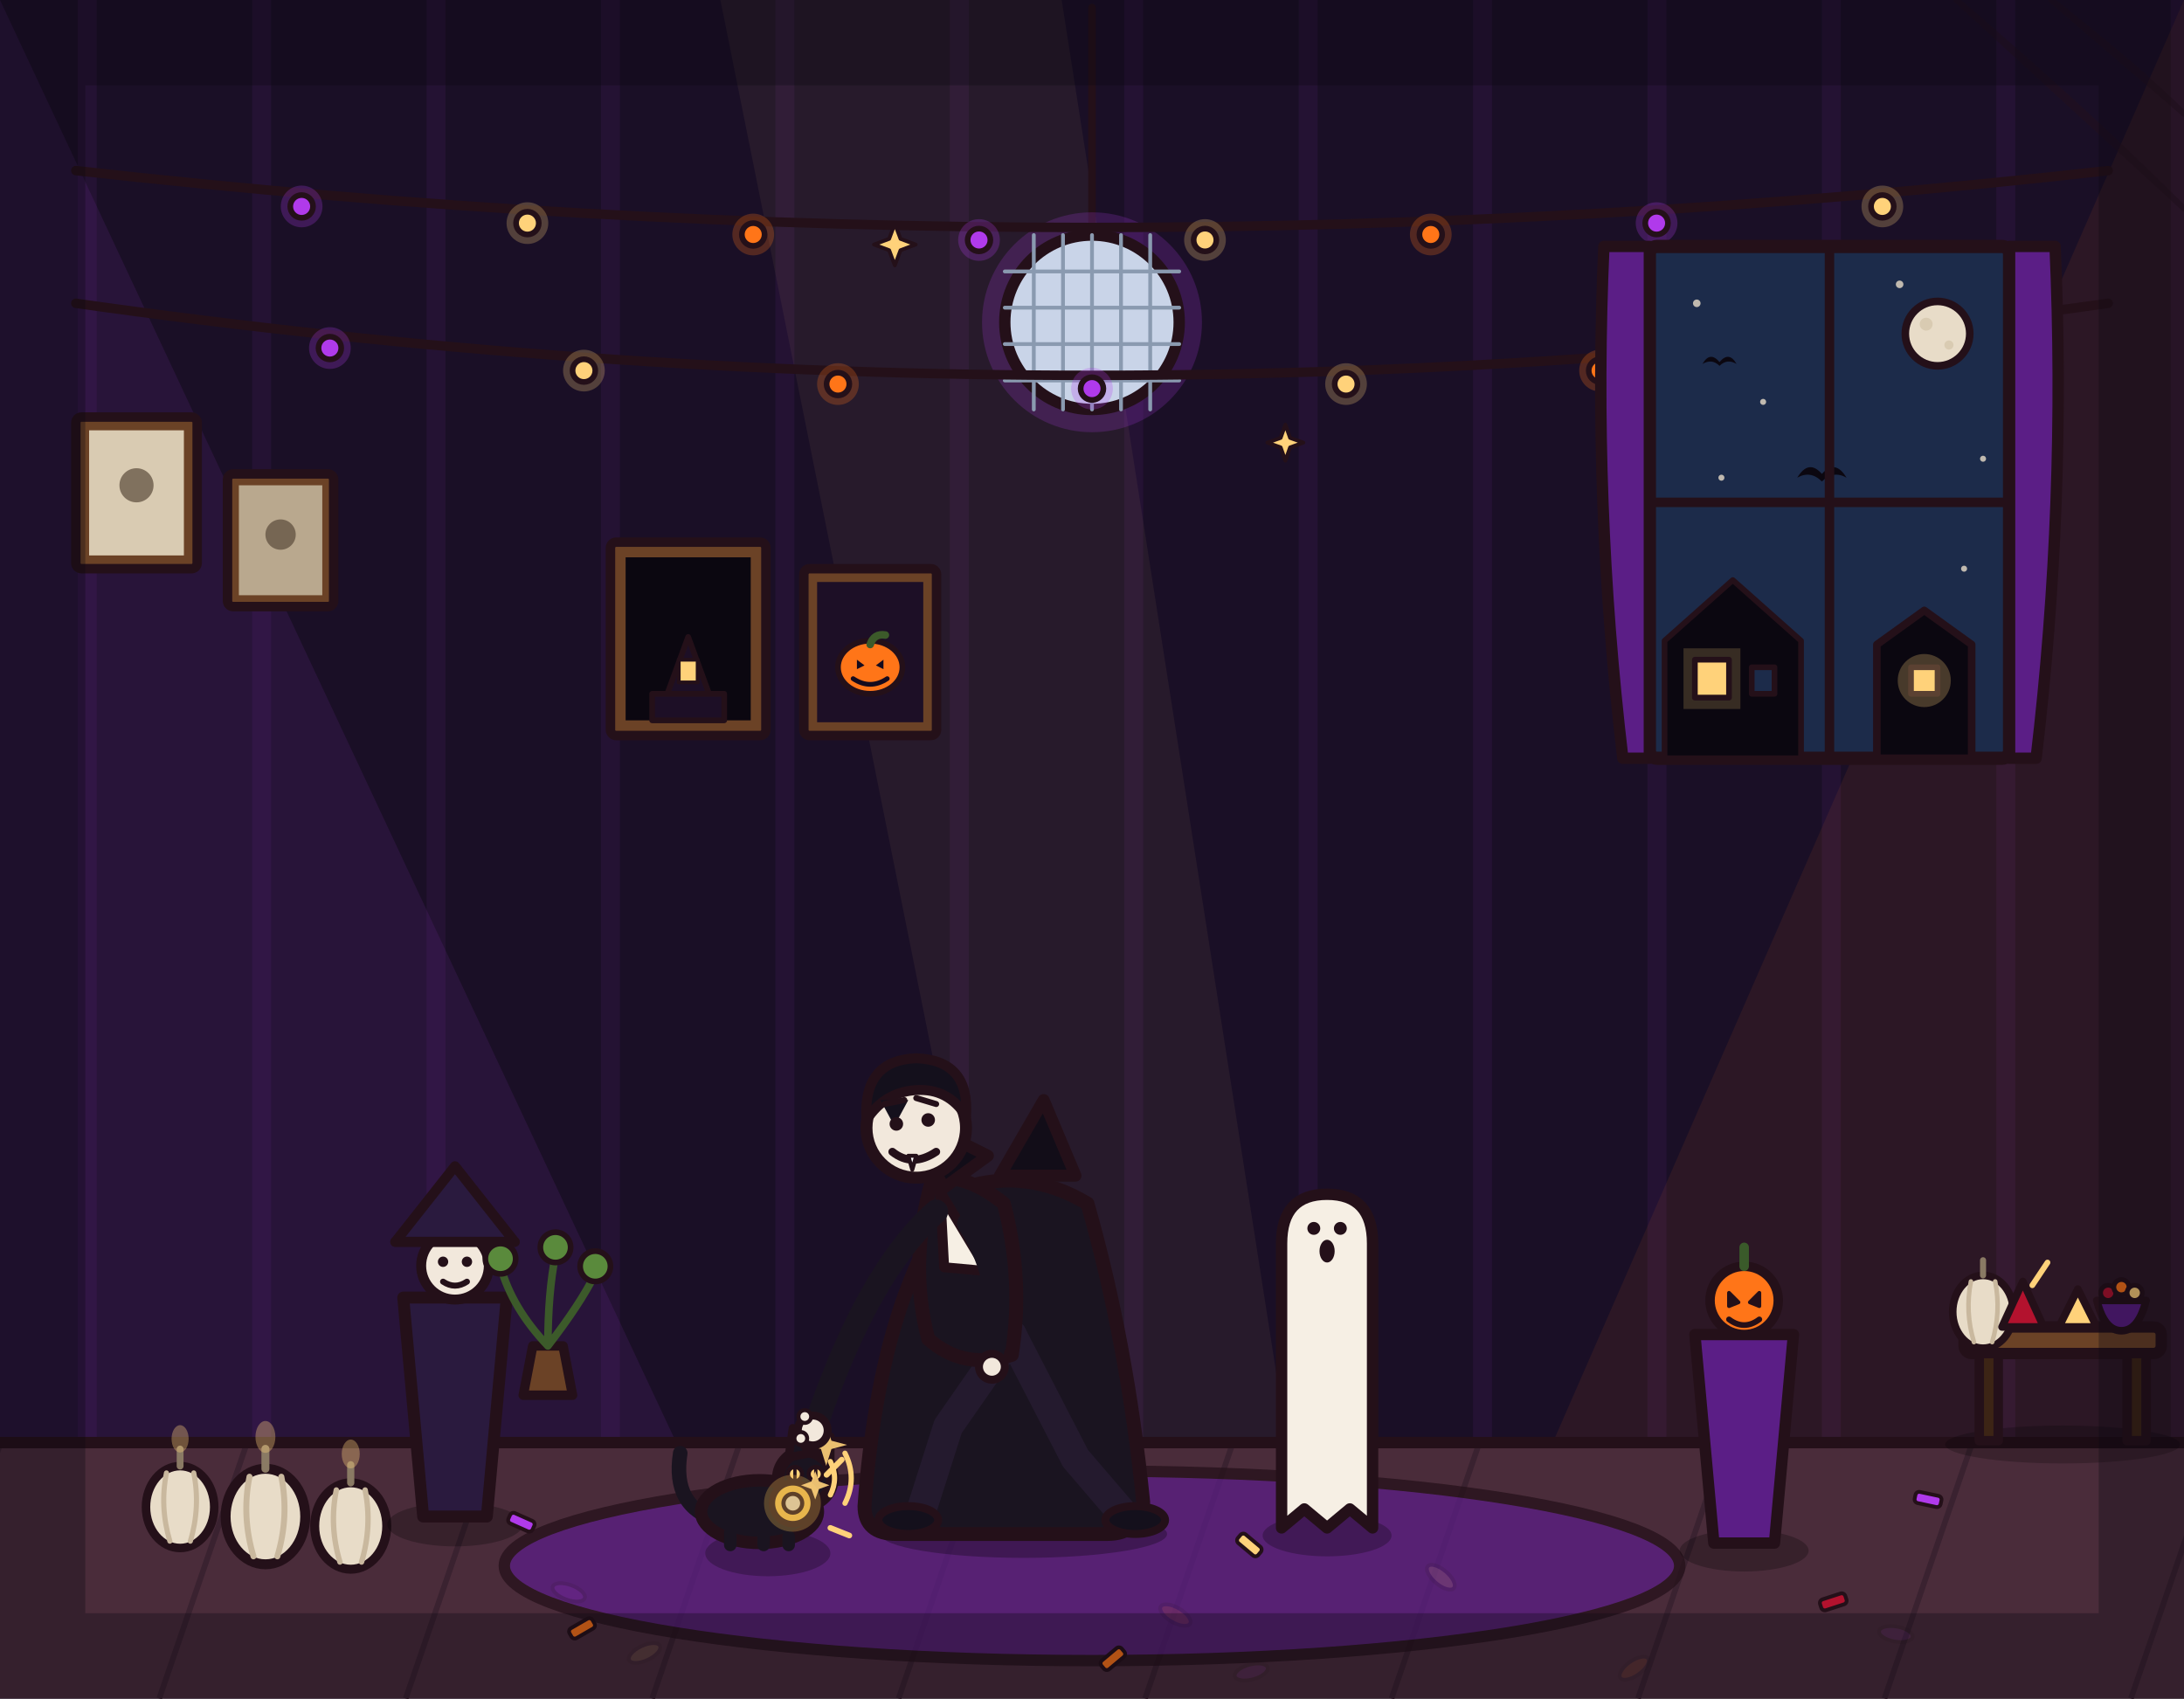
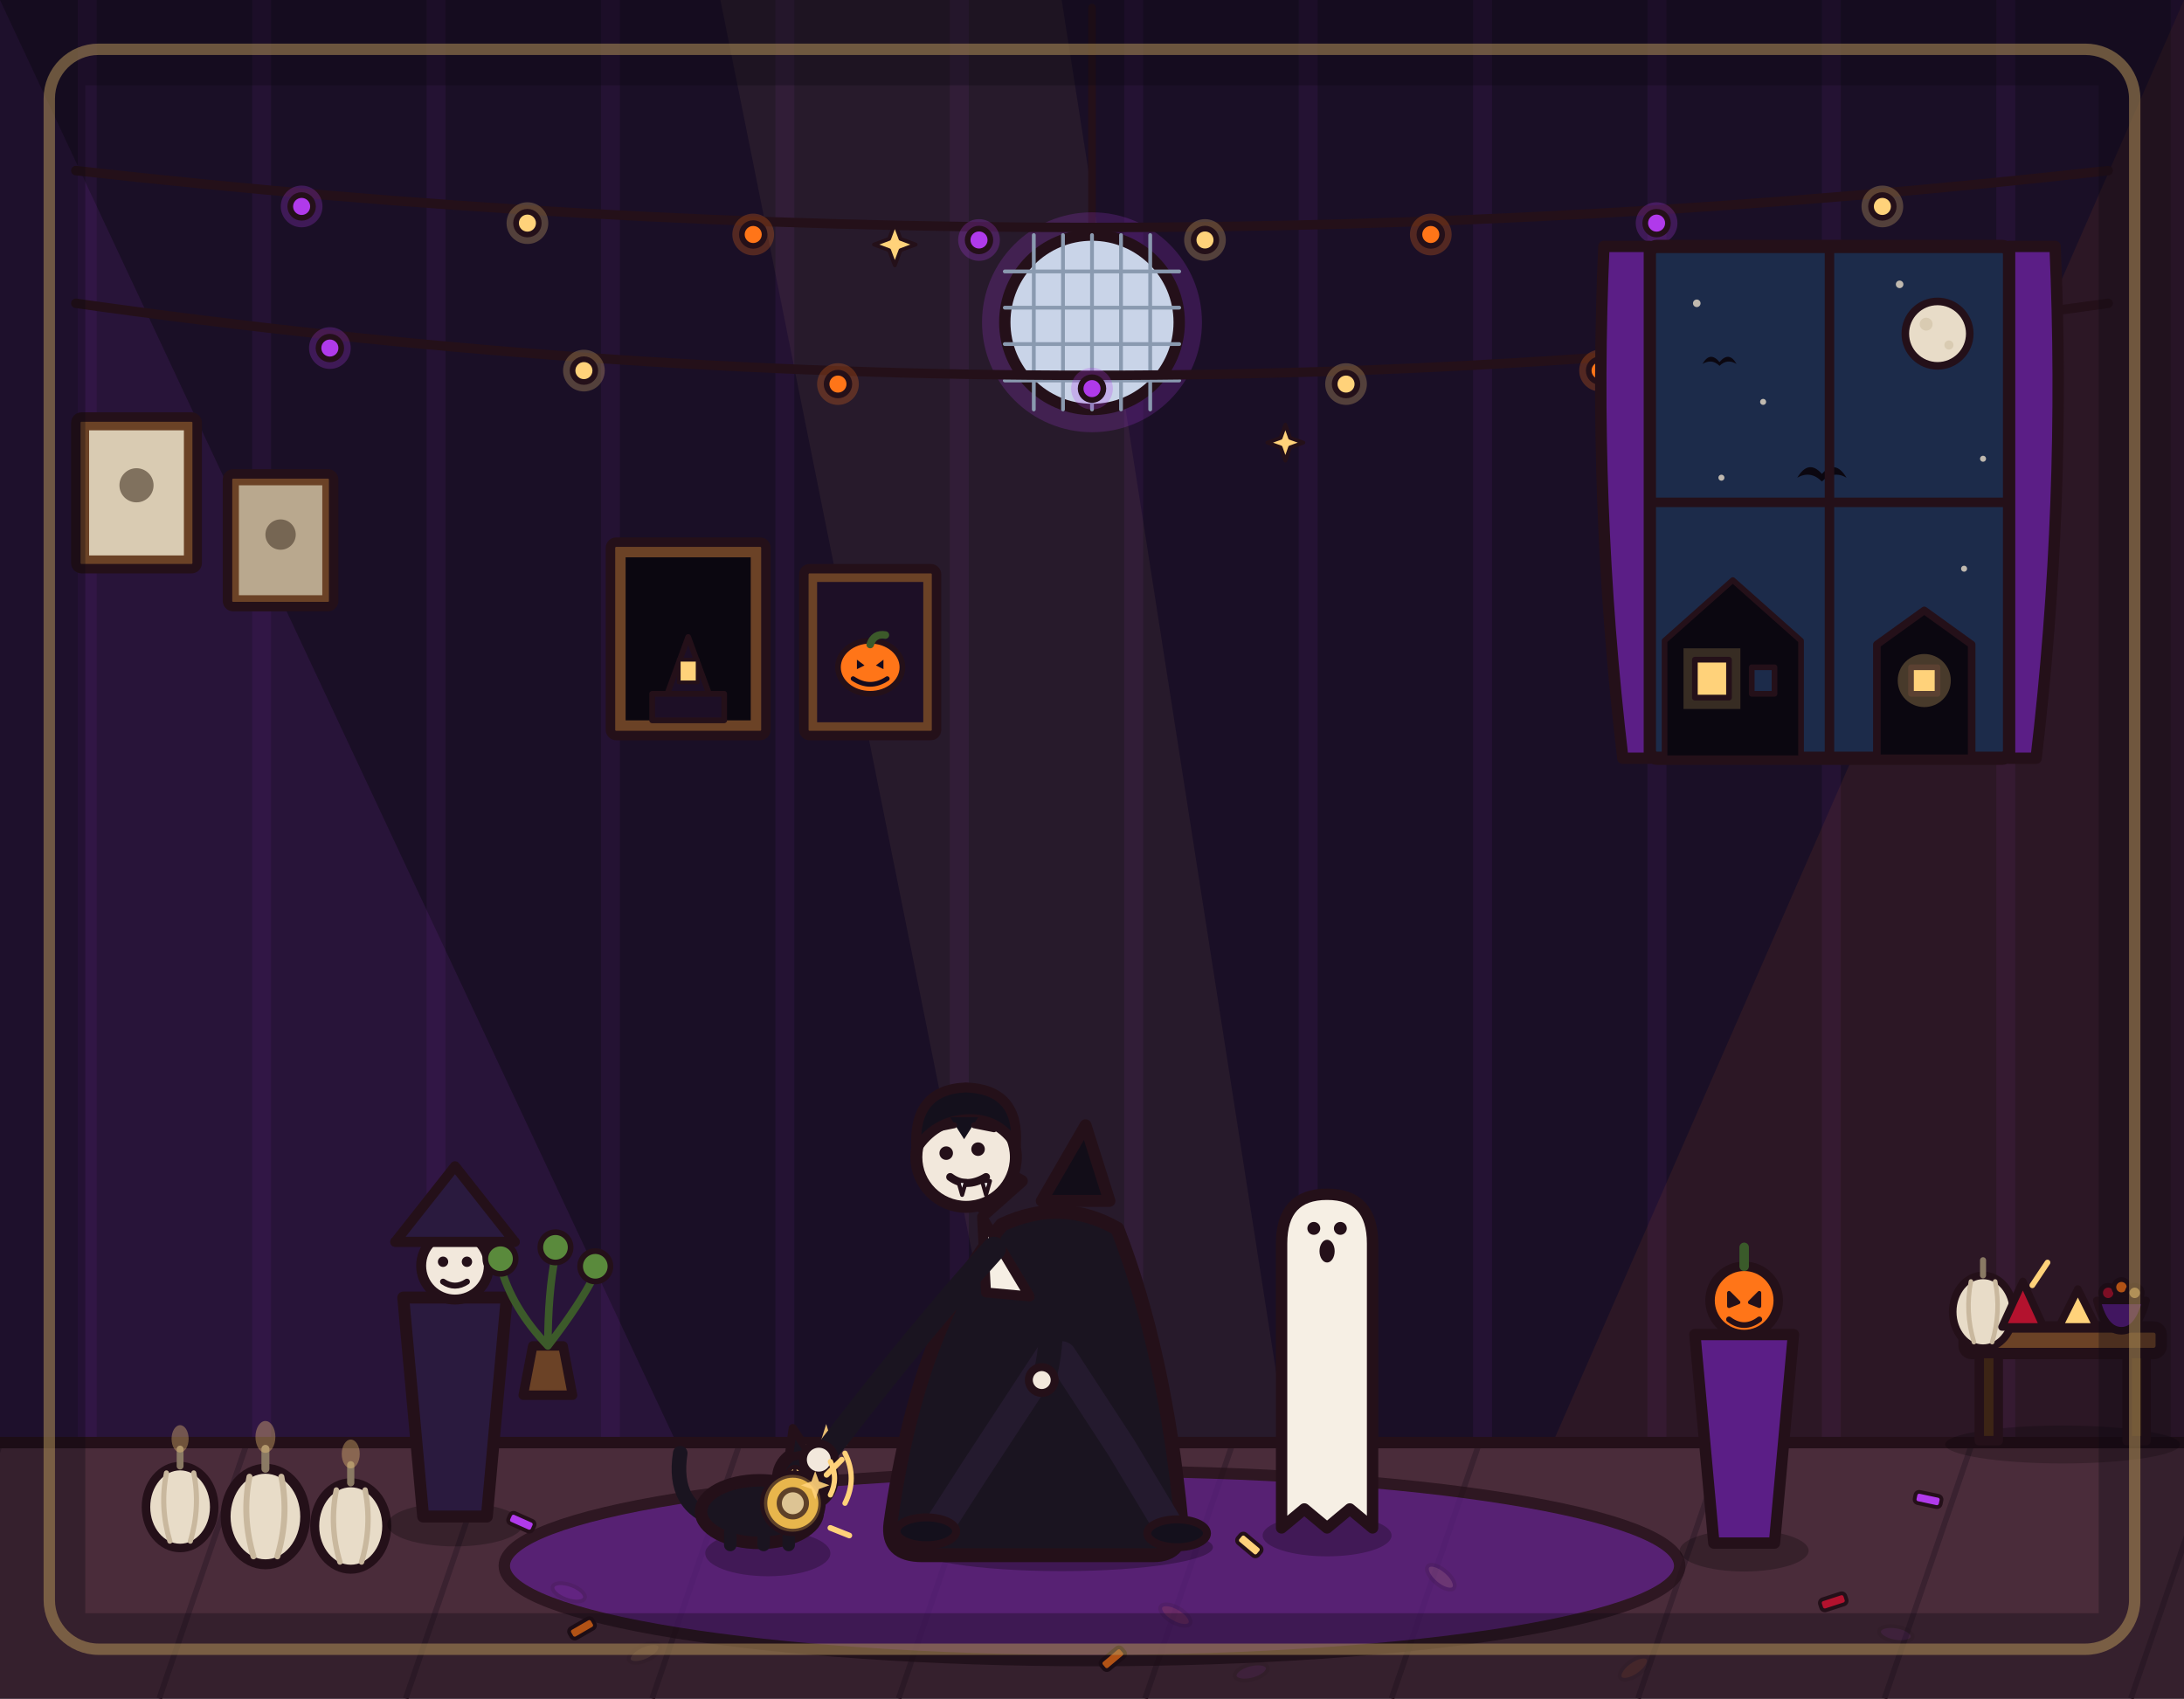
<svg xmlns="http://www.w3.org/2000/svg" viewBox="0 0 1152 896" width="1152" height="896">
  <rect x="0" y="0" width="1152" height="896" fill="#1a0f26" />
  <path d="M46 0V762M138 0V762M230 0V762M322 0V762M414 0V762M506 0V762M598 0V762M690 0V762M782 0V762M874 0V762M966 0V762M1058 0V762M1150 0V762" stroke="#b03aeb" stroke-width="10" opacity=".07" fill="none" />
  <path d="M0 0 L420 896 L0 896 Z" fill="#b03aeb" stroke="none" opacity="0.10" />
  <path d="M1152 0 L760 896 L1152 896 Z" fill="#ff7518" stroke="none" opacity="0.08" />
  <path d="M380 0 L560 896 L700 896 L560 0 Z" fill="#ffd27a" stroke="none" opacity="0.06" />
  <rect x="0" y="760" width="1152" height="136" fill="#4a2c3a" />
  <path d="M0 762 L-46 896M130 762 L84 896M260 762 L214 896M390 762 L344 896M520 762 L474 896M650 762 L604 896M780 762 L734 896M910 762 L864 896M1040 762 L994 896M1170 762 L1124 896" stroke="#3a2230" stroke-width="3" fill="none" />
  <line x1="0" y1="761" x2="1152" y2="761" stroke="#241019" stroke-width="6" stroke-linecap="round" />
  <ellipse cx="576" cy="826" rx="310" ry="50" fill="#5b1e86" stroke="#241019" stroke-width="6" stroke-linejoin="round" opacity="0.75" />
  <line x1="576" y1="4" x2="576" y2="124" stroke="#241019" stroke-width="4" stroke-linecap="round" />
  <circle cx="576" cy="170" r="58" fill="#b03aeb" opacity="0.2" stroke="none" />
  <circle cx="576" cy="170" r="46" fill="#c9d4e8" stroke="#241019" stroke-width="6" stroke-linejoin="round" />
  <line x1="530" y1="143.2" x2="622" y2="143.2" stroke="#8a9ab0" stroke-width="2" stroke-linecap="round" />
  <line x1="530" y1="162.3" x2="622" y2="162.3" stroke="#8a9ab0" stroke-width="2" stroke-linecap="round" />
  <line x1="530" y1="181.5" x2="622" y2="181.5" stroke="#8a9ab0" stroke-width="2" stroke-linecap="round" />
  <line x1="530" y1="200.7" x2="622" y2="200.7" stroke="#8a9ab0" stroke-width="2" stroke-linecap="round" />
  <line x1="545.3" y1="124" x2="545.3" y2="216" stroke="#8a9ab0" stroke-width="2" stroke-linecap="round" />
  <line x1="560.7" y1="124" x2="560.7" y2="216" stroke="#8a9ab0" stroke-width="2" stroke-linecap="round" />
  <line x1="576" y1="124" x2="576" y2="216" stroke="#8a9ab0" stroke-width="2" stroke-linecap="round" />
  <line x1="591.3" y1="124" x2="591.3" y2="216" stroke="#8a9ab0" stroke-width="2" stroke-linecap="round" />
  <line x1="606.7" y1="124" x2="606.7" y2="216" stroke="#8a9ab0" stroke-width="2" stroke-linecap="round" />
  <path d="M40 90 Q576 150 1112 90" fill="none" stroke="#241019" stroke-width="5" stroke-linecap="round" stroke-linejoin="round" />
  <circle cx="159.1" cy="108.9" r="11" fill="#b03aeb" opacity="0.25" stroke="none" />
  <circle cx="159.1" cy="108.9" r="6" fill="#b03aeb" stroke="#241019" stroke-width="3" stroke-linejoin="round" />
  <circle cx="278.2" cy="117.7" r="11" fill="#ffd27a" opacity="0.25" stroke="none" />
  <circle cx="278.2" cy="117.7" r="6" fill="#ffd27a" stroke="#241019" stroke-width="3" stroke-linejoin="round" />
  <circle cx="397.3" cy="123.7" r="11" fill="#ff7518" opacity="0.25" stroke="none" />
  <circle cx="397.3" cy="123.7" r="6" fill="#ff7518" stroke="#241019" stroke-width="3" stroke-linejoin="round" />
  <circle cx="516.4" cy="126.6" r="11" fill="#b03aeb" opacity="0.25" stroke="none" />
  <circle cx="516.4" cy="126.6" r="6" fill="#b03aeb" stroke="#241019" stroke-width="3" stroke-linejoin="round" />
  <circle cx="635.6" cy="126.6" r="11" fill="#ffd27a" opacity="0.25" stroke="none" />
  <circle cx="635.6" cy="126.6" r="6" fill="#ffd27a" stroke="#241019" stroke-width="3" stroke-linejoin="round" />
  <circle cx="754.7" cy="123.7" r="11" fill="#ff7518" opacity="0.25" stroke="none" />
  <circle cx="754.7" cy="123.7" r="6" fill="#ff7518" stroke="#241019" stroke-width="3" stroke-linejoin="round" />
  <circle cx="873.8" cy="117.7" r="11" fill="#b03aeb" opacity="0.25" stroke="none" />
  <circle cx="873.8" cy="117.7" r="6" fill="#b03aeb" stroke="#241019" stroke-width="3" stroke-linejoin="round" />
  <circle cx="992.9" cy="108.9" r="11" fill="#ffd27a" opacity="0.25" stroke="none" />
  <circle cx="992.9" cy="108.9" r="6" fill="#ffd27a" stroke="#241019" stroke-width="3" stroke-linejoin="round" />
  <path d="M40 160 Q576 236 1112 160" fill="none" stroke="#241019" stroke-width="5" stroke-linecap="round" stroke-linejoin="round" />
  <circle cx="174" cy="183.6" r="11" fill="#b03aeb" opacity="0.25" stroke="none" />
  <circle cx="174" cy="183.6" r="6" fill="#b03aeb" stroke="#241019" stroke-width="3" stroke-linejoin="round" />
  <circle cx="308" cy="195.5" r="11" fill="#ffd27a" opacity="0.25" stroke="none" />
  <circle cx="308" cy="195.5" r="6" fill="#ffd27a" stroke="#241019" stroke-width="3" stroke-linejoin="round" />
  <circle cx="442" cy="202.6" r="11" fill="#ff7518" opacity="0.25" stroke="none" />
  <circle cx="442" cy="202.6" r="6" fill="#ff7518" stroke="#241019" stroke-width="3" stroke-linejoin="round" />
  <circle cx="576" cy="205" r="11" fill="#b03aeb" opacity="0.25" stroke="none" />
  <circle cx="576" cy="205" r="6" fill="#b03aeb" stroke="#241019" stroke-width="3" stroke-linejoin="round" />
  <circle cx="710" cy="202.6" r="11" fill="#ffd27a" opacity="0.25" stroke="none" />
  <circle cx="710" cy="202.6" r="6" fill="#ffd27a" stroke="#241019" stroke-width="3" stroke-linejoin="round" />
  <circle cx="844" cy="195.5" r="11" fill="#ff7518" opacity="0.25" stroke="none" />
  <circle cx="844" cy="195.5" r="6" fill="#ff7518" stroke="#241019" stroke-width="3" stroke-linejoin="round" />
  <circle cx="978" cy="183.6" r="11" fill="#b03aeb" opacity="0.25" stroke="none" />
  <circle cx="978" cy="183.6" r="6" fill="#b03aeb" stroke="#241019" stroke-width="3" stroke-linejoin="round" />
  <rect x="870" y="130" width="190" height="270" rx="4" fill="#1c2b4a" stroke="#241019" stroke-width="7" stroke-linejoin="round" />
  <g fill="#e8dcc8" opacity=".8">
    <circle cx="895" cy="160" r="2" />
    <circle cx="930" cy="212" r="1.6" />
    <circle cx="1002" cy="150" r="2" />
    <circle cx="1046" cy="242" r="1.6" />
    <circle cx="908" cy="252" r="1.6" />
    <circle cx="1036" cy="300" r="1.6" />
  </g>
  <circle cx="1022" cy="176" r="17" fill="#e8dcc8" stroke="#241019" stroke-width="4" stroke-linejoin="round" />
  <circle cx="1016" cy="171" r="3.4" fill="#d9cbb2" stroke="none" />
  <circle cx="1028" cy="182" r="2.4" fill="#d9cbb2" stroke="none" />
  <path d="M948 252 Q954 242 961 250 Q968 242 974 252 Q967 248 961 254 Q955 248 948 252 Z" fill="#0b0710" stroke="none" />
  <path d="M898 192 Q902 185 907 191 Q912 185 916 192 Q911 189 907 193 Q903 189 898 192 Z" fill="#0b0710" stroke="none" />
  <path d="M878 400 L878 338 L914 306 L950 338 L950 400 Z" fill="#0b0710" stroke="#241019" stroke-width="3" stroke-linejoin="round" />
  <rect x="888" y="342" width="30" height="32" fill="#ffd27a" opacity="0.18" stroke="none" />
  <rect x="894" y="348" width="18" height="20" fill="#ffd27a" stroke="#241019" stroke-width="3" stroke-linejoin="round" />
  <rect x="924" y="352" width="12" height="14" fill="#1c2b4a" stroke="#241019" stroke-width="3" stroke-linejoin="round" />
  <line x1="965" y1="130" x2="965" y2="400" stroke="#241019" stroke-width="5" stroke-linecap="round" />
  <line x1="870" y1="265" x2="1060" y2="265" stroke="#241019" stroke-width="5" stroke-linecap="round" />
  <g transform="translate(95 795) scale(0.9)">
    <ellipse cx="0" cy="0" rx="20" ry="24" fill="#e8dcc8" stroke="#241019" stroke-width="5" stroke-linejoin="round" />
    <path d="M0 -24 L0 -34" fill="none" stroke="#8a7a64" stroke-width="4" stroke-linecap="round" />
    <path d="M-8 -20 Q-12 0 -6 20" fill="none" stroke="#c9b89e" stroke-width="3" stroke-linecap="round" />
    <path d="M8 -20 Q12 0 6 20" fill="none" stroke="#c9b89e" stroke-width="3" stroke-linecap="round" />
    <ellipse cx="0" cy="-40" rx="5" ry="8" fill="#ffd27a" opacity="0.35" stroke="none" />
  </g>
  <g transform="translate(140 800) scale(1.05)">
    <ellipse cx="0" cy="0" rx="20" ry="24" fill="#e8dcc8" stroke="#241019" stroke-width="5" stroke-linejoin="round" />
    <path d="M0 -24 L0 -34" fill="none" stroke="#8a7a64" stroke-width="4" stroke-linecap="round" />
    <path d="M-8 -20 Q-12 0 -6 20" fill="none" stroke="#c9b89e" stroke-width="3" stroke-linecap="round" />
    <path d="M8 -20 Q12 0 6 20" fill="none" stroke="#c9b89e" stroke-width="3" stroke-linecap="round" />
    <ellipse cx="0" cy="-40" rx="5" ry="8" fill="#ffd27a" opacity="0.35" stroke="none" />
  </g>
  <g transform="translate(185 805) scale(0.95)">
    <ellipse cx="0" cy="0" rx="20" ry="24" fill="#e8dcc8" stroke="#241019" stroke-width="5" stroke-linejoin="round" />
    <path d="M0 -24 L0 -34" fill="none" stroke="#8a7a64" stroke-width="4" stroke-linecap="round" />
    <path d="M-8 -20 Q-12 0 -6 20" fill="none" stroke="#c9b89e" stroke-width="3" stroke-linecap="round" />
    <path d="M8 -20 Q12 0 6 20" fill="none" stroke="#c9b89e" stroke-width="3" stroke-linecap="round" />
    <ellipse cx="0" cy="-40" rx="5" ry="8" fill="#ffd27a" opacity="0.35" stroke="none" />
  </g>
  <g transform="translate(240 800) scale(1.05 1.05)">
    <ellipse cx="0" cy="4" rx="34" ry="11" fill="#000000" stroke="none" opacity="0.25" />
    <path d="M-26 -110 L26 -110 L16 0 L-16 0 Z" fill="#2a1a3e" stroke="#241019" stroke-width="6" stroke-linejoin="round" />
    <circle cx="0" cy="-126" r="17" fill="#f2e8dc" stroke="#241019" stroke-width="5" stroke-linejoin="round" />
    <path d="M-30 -138 L0 -176 L30 -138 Z" fill="#2a1a3e" stroke="#241019" stroke-width="5" stroke-linejoin="round" />
    <path d="M-30 -138 L30 -138" fill="none" stroke="#241019" stroke-width="5" stroke-linecap="round" />
    <circle cx="-6" cy="-128" r="2.6" fill="#241019" stroke="none" />
    <circle cx="6" cy="-128" r="2.6" fill="#241019" stroke="none" />
    <path d="M-6 -118 Q0 -114 6 -118" fill="none" stroke="#241019" stroke-width="3" stroke-linecap="round" />
  </g>
  <g transform="translate(700 806) scale(1 1)">
    <ellipse cx="0" cy="4" rx="34" ry="11" fill="#000000" stroke="none" opacity="0.25" />
    <path d="M-24 -150 Q-24 -176 0 -176 Q24 -176 24 -150 L24 0 L12 -10 L0 0 L-12 -10 L-24 0 Z" fill="#f6efe4" stroke="#241019" stroke-width="6" stroke-linejoin="round" />
    <circle cx="-7" cy="-158" r="3.4" fill="#241019" stroke="none" />
    <circle cx="7" cy="-158" r="3.4" fill="#241019" stroke="none" />
    <ellipse cx="0" cy="-146" rx="4" ry="6" fill="#241019" stroke="none" />
  </g>
  <g transform="translate(920 814) scale(1 1)">
    <ellipse cx="0" cy="4" rx="34" ry="11" fill="#000000" stroke="none" opacity="0.25" />
    <path d="M-26 -110 L26 -110 L16 0 L-16 0 Z" fill="#5b1e86" stroke="#241019" stroke-width="6" stroke-linejoin="round" />
    <circle cx="0" cy="-128" r="18" fill="#ff7518" stroke="#241019" stroke-width="5" stroke-linejoin="round" />
    <path d="M-8 -132 l5 5 l-5 2 Z" fill="#241019" stroke="#241019" stroke-width="2" stroke-linejoin="round" />
    <path d="M8 -132 l-5 5 l5 2 Z" fill="#241019" stroke="#241019" stroke-width="2" stroke-linejoin="round" />
    <path d="M-8 -118 Q0 -112 8 -118" fill="none" stroke="#241019" stroke-width="3" stroke-linecap="round" />
    <path d="M0 -146 L0 -156" stroke="#3a5a2a" stroke-width="5" stroke-linecap="round" />
  </g>
  <g transform="translate(405 815) scale(1.1)">
    <ellipse cx="0" cy="4" rx="30" ry="11" fill="#000000" stroke="none" opacity="0.25" />
    <path d="M-24 -12 Q-46 -18 -42 -44" fill="none" stroke="#1a1420" stroke-width="7" stroke-linecap="round" />
    <ellipse cx="-4" cy="-16" rx="28" ry="15" fill="#1a1420" stroke="#241019" stroke-width="6" stroke-linejoin="round" />
    <line x1="-18" y1="-6" x2="-18" y2="0" stroke="#1a1420" stroke-width="6" stroke-linecap="round" />
    <line x1="-2" y1="-4" x2="-2" y2="0" stroke="#1a1420" stroke-width="6" stroke-linecap="round" />
    <line x1="10" y1="-4" x2="10" y2="0" stroke="#1a1420" stroke-width="6" stroke-linecap="round" />
    <circle cx="18" cy="-32" r="13" fill="#1a1420" stroke="#241019" stroke-width="6" stroke-linejoin="round" />
    <path d="M10 -42 L12 -56 L20 -44 Z" fill="#1a1420" stroke="#241019" stroke-width="4" stroke-linejoin="round" />
    <path d="M22 -44 L30 -52 L30 -38 Z" fill="#1a1420" stroke="#241019" stroke-width="4" stroke-linejoin="round" />
    <circle cx="13" cy="-34" r="3.4" fill="#ffd27a" stroke="#241019" stroke-width="2" stroke-linejoin="round" />
    <circle cx="23" cy="-34" r="3.4" fill="#ffd27a" stroke="#241019" stroke-width="2" stroke-linejoin="round" />
    <line x1="13" y1="-37" x2="13" y2="-31" stroke="#241019" stroke-width="1.6" stroke-linecap="round" />
    <line x1="23" y1="-37" x2="23" y2="-31" stroke="#241019" stroke-width="1.6" stroke-linecap="round" />
-     <circle cx="12" cy="-20" r="10" fill="#e8b64c" stroke="#241019" stroke-width="3" stroke-linejoin="round" />
-     <circle cx="12" cy="-20" r="4.5" fill="#d9cbb2" stroke="#241019" stroke-width="2" stroke-linejoin="round" />
+     <circle cx="12" cy="-20" r="14" fill="#e8b64c" stroke="#241019" stroke-width="3.5" stroke-linejoin="round" />
+     <circle cx="12" cy="-20" r="6.5" fill="#d9cbb2" stroke="#241019" stroke-width="2.5" stroke-linejoin="round" />
    <path d="M28 -58 L30.5 -50 L38 -48 L30.5 -46 L28 -38 L25.5 -46 L18 -48 L25.5 -50 Z" fill="#ffd27a" stroke="none" opacity="0.9" />
  </g>
-   <g transform="translate(540 805) scale(1.05)">
-     <ellipse cx="0" cy="4" rx="72" ry="12" fill="#000000" stroke="none" opacity="0.28" />
-     <path d="M-30 -170 Q-72 -120 -80 -10 Q-80 4 -64 4 L42 4 Q58 4 60 -12 Q52 -92 32 -162 Q2 -180 -30 -170 Z" fill="#1a1420" stroke="#241019" stroke-width="7" stroke-linejoin="round" stroke-linecap="round" />
-     <path d="M-6 -96 L-38 -50 L-52 -6" fill="none" stroke="#241a2e" stroke-width="15" stroke-linecap="round" stroke-linejoin="round" />
-     <path d="M-6 -96 L26 -34 L50 -6" fill="none" stroke="#241a2e" stroke-width="15" stroke-linecap="round" stroke-linejoin="round" />
-     <ellipse cx="-58" cy="-3" rx="15" ry="7" fill="#14101c" stroke="#241019" stroke-width="4" stroke-linejoin="round" />
-     <ellipse cx="56" cy="-3" rx="15" ry="7" fill="#14101c" stroke="#241019" stroke-width="4" stroke-linejoin="round" />
-     <path d="M-46 -174 Q-58 -132 -48 -94 Q-30 -78 -6 -86 Q0 -124 -10 -162 Q-30 -178 -46 -174 Z" fill="#1a1420" stroke="#241019" stroke-width="7" stroke-linejoin="round" stroke-linecap="round" />
-     <path d="M-42 -168 L-18 -128 L-40 -130 Z" fill="#f6efe4" stroke="#241019" stroke-width="5" stroke-linejoin="round" stroke-linecap="round" />
-     <path d="M-40 -170 L-62 -208 L-18 -186 Z" fill="#120d18" stroke="#241019" stroke-width="6" stroke-linejoin="round" stroke-linecap="round" />
-     <path d="M-12 -176 L10 -214 L26 -176 Z" fill="#120d18" stroke="#241019" stroke-width="6" stroke-linejoin="round" stroke-linecap="round" />
-     <circle cx="-54" cy="-200" r="25" fill="#f2e8dc" stroke="#241019" stroke-width="6" stroke-linejoin="round" />
-     <path d="M-79 -204 Q-81 -234 -54 -235 Q-27 -234 -29 -206 Q-38 -220 -54 -219 Q-70 -218 -79 -204 Z" fill="#14101c" stroke="#241019" stroke-width="5" stroke-linejoin="round" stroke-linecap="round" />
-     <path d="M-72 -214 L-65 -201 L-58 -214 Z" fill="#14101c" stroke="none" />
-     <circle cx="-64" cy="-202" r="3.4" fill="#241019" stroke="none" />
-     <circle cx="-48" cy="-204" r="3.4" fill="#241019" stroke="none" />
-     <path d="M-70 -212 L-60 -214" fill="none" stroke="#241019" stroke-width="3" stroke-linecap="round" />
-     <path d="M-54 -215 L-44 -212" fill="none" stroke="#241019" stroke-width="3" stroke-linecap="round" />
-     <path d="M-66 -188 Q-56 -180 -44 -188" fill="none" stroke="#241019" stroke-width="4" stroke-linecap="round" />
-     <path d="M-58 -186 L-54 -186 L-56 -179 Z" fill="#ffffff" stroke="#241019" stroke-width="2" stroke-linejoin="round" />
-     <path d="M-44 -158 Q-78 -128 -104 -52" fill="none" stroke="#1a1420" stroke-width="12" stroke-linecap="round" />
-     <circle cx="-106" cy="-48" r="7.5" fill="#f2e8dc" stroke="#241019" stroke-width="4" stroke-linejoin="round" />
-     <path d="M-28 -152 Q-8 -122 -16 -84" fill="none" stroke="#1a1420" stroke-width="11" stroke-linecap="round" />
-     <circle cx="-16" cy="-80" r="6.5" fill="#f2e8dc" stroke="#241019" stroke-width="4" stroke-linejoin="round" />
-   </g>
-   <g stroke="#241019" stroke-width="3" opacity=".4" fill="none" stroke-linecap="round">
-     <path d="M1152 60 L1082 0" />
-     <path d="M1152 110 L1032 0" />
-     <path d="M1082 0 Q1128 36 1152 60" />
-     <path d="M1032 0 Q1100 58 1152 110" />
+   <g transform="translate(560 812) scale(1.05)">
+     <ellipse cx="0" cy="4" rx="76" ry="12" fill="#000000" stroke="none" opacity="0.28" />
+     <path d="M-30 -158 Q-72 -108 -86 -8 Q-88 8 -70 8 L46 8 Q62 8 60 -10 Q52 -94 28 -156 Q0 -172 -30 -158 Z" fill="#1a1420" stroke="#241019" stroke-width="7" stroke-linejoin="round" stroke-linecap="round" />
+     <path d="M-38 -164 L-62 -202 L-20 -180 Z" fill="#120d18" stroke="#241019" stroke-width="6" stroke-linejoin="round" stroke-linecap="round" />
+     <path d="M-10 -170 L12 -208 L24 -170 Z" fill="#120d18" stroke="#241019" stroke-width="6" stroke-linejoin="round" stroke-linecap="round" />
+     <path d="M-40 -162 L-16 -122 L-38 -124 Z" fill="#f6efe4" stroke="#241019" stroke-width="5" stroke-linejoin="round" stroke-linecap="round" />
+     <path d="M-6 -92 L-44 -34 L-62 -6" fill="none" stroke="#241a2e" stroke-width="15" stroke-linecap="round" stroke-linejoin="round" />
+     <path d="M0 -92 L30 -46 L54 -6" fill="none" stroke="#241a2e" stroke-width="15" stroke-linecap="round" stroke-linejoin="round" />
+     <ellipse cx="-68" cy="-4" rx="15" ry="7" fill="#14101c" stroke="#241019" stroke-width="4" stroke-linejoin="round" />
+     <ellipse cx="58" cy="-3" rx="15" ry="7" fill="#14101c" stroke="#241019" stroke-width="4" stroke-linejoin="round" />
+     <circle cx="-48" cy="-192" r="25" fill="#f2e8dc" stroke="#241019" stroke-width="6" stroke-linejoin="round" />
+     <path d="M-73 -196 Q-75 -226 -48 -227 Q-21 -226 -23 -198 Q-32 -212 -48 -211 Q-64 -210 -73 -196 Z" fill="#14101c" stroke="#241019" stroke-width="5" stroke-linejoin="round" />
+     <path d="M-56 -212 L-49 -201 L-42 -212 Z" fill="#14101c" stroke="none" />
+     <circle cx="-58" cy="-194" r="3.4" fill="#241019" stroke="none" />
+     <circle cx="-42" cy="-196" r="3.4" fill="#241019" stroke="none" />
+     <path d="M-64 -206 L-54 -208 M-44 -208 L-34 -206" stroke="#241019" stroke-width="3" stroke-linecap="round" fill="none" />
+     <path d="M-56 -182 Q-48 -176 -38 -182" fill="none" stroke="#241019" stroke-width="4" stroke-linecap="round" />
+     <path d="M-52 -180 L-48 -180 L-50 -173 Z" fill="#ffffff" stroke="#241019" stroke-width="2" stroke-linejoin="round" />
+     <path d="M-40 -180 L-36 -180 L-38 -173 Z" fill="#ffffff" stroke="#241019" stroke-width="2" stroke-linejoin="round" />
+     <path d="M-34 -146 Q-72 -104 -118 -44" fill="none" stroke="#1a1420" stroke-width="12" stroke-linecap="round" />
+     <circle cx="-122" cy="-40" r="8" fill="#f2e8dc" stroke="#241019" stroke-width="4" stroke-linejoin="round" />
+     <path d="M-18 -148 Q0 -118 -8 -84" fill="none" stroke="#1a1420" stroke-width="12" stroke-linecap="round" />
+     <circle cx="-10" cy="-80" r="6.5" fill="#f2e8dc" stroke="#241019" stroke-width="4" stroke-linejoin="round" />
  </g>
  <g>
    <rect x="322" y="286" width="82" height="102" rx="3" fill="#6b4226" stroke="#241019" stroke-width="5" stroke-linejoin="round" stroke-linecap="round" />
    <rect x="330" y="294" width="66" height="86" fill="#0b0710" stroke="none" />
    <path d="M352 366 L363 336 L374 366 Z" fill="#1d0f26" stroke="#241019" stroke-width="3" stroke-linejoin="round" />
    <rect x="344" y="366" width="38" height="14" fill="#1d0f26" stroke="#241019" stroke-width="3" stroke-linejoin="round" />
    <rect x="358" y="348" width="10" height="12" fill="#ffd27a" stroke="#241019" stroke-width="2" stroke-linejoin="round" />
  </g>
  <g>
    <rect x="424" y="300" width="70" height="88" rx="3" fill="#6b4226" stroke="#241019" stroke-width="5" stroke-linejoin="round" stroke-linecap="round" />
    <rect x="431" y="307" width="56" height="74" fill="#1d0f26" stroke="none" />
    <ellipse cx="459" cy="352" rx="17" ry="14" fill="#ff7518" stroke="#241019" stroke-width="3" stroke-linejoin="round" />
    <path d="M459 340 q2 -6 8 -5" fill="none" stroke="#3c5a2a" stroke-width="4" stroke-linecap="round" />
    <path d="M452 348 l4 3 l-4 2 Z" fill="#150b1e" stroke="none" />
    <path d="M466 348 l-4 3 l4 2 Z" fill="#150b1e" stroke="none" />
    <path d="M450 358 q9 6 18 0" fill="none" stroke="#150b1e" stroke-width="2.5" stroke-linecap="round" />
  </g>
  <path d="M472 118 l3 8 l8 3 l-8 3 l-3 8 l-3 -8 l-8 -3 l8 -3 Z" fill="#ffd27a" stroke="#241019" stroke-width="2" stroke-linejoin="round" />
  <path d="M678 224 l2.5 7 l7 2.5 l-7 2.5 l-2.5 7 l-2.5 -7 l-7 -2.5 l7 -2.5 Z" fill="#ffd27a" stroke="#241019" stroke-width="2" stroke-linejoin="round" />
  <path d="M870 130 L846 130 Q840 265 856 400 L870 400 Z" fill="#5b1e86" stroke="#241019" stroke-width="6" stroke-linejoin="round" stroke-linecap="round" />
  <path d="M1060 130 L1084 130 Q1090 265 1074 400 L1060 400 Z" fill="#5b1e86" stroke="#241019" stroke-width="6" stroke-linejoin="round" stroke-linecap="round" />
  <circle cx="418" cy="793" r="15" fill="#e8b64c" opacity="0.3" stroke="none" />
  <path d="M430 776 l2 5.5 l5.5 2 l-5.5 2 l-2 5.5 l-2 -5.5 l-5.5 -2 l5.5 -2 Z" fill="#ffd27a" stroke="none" opacity=".9" />
  <g stroke="#241019" stroke-width="2">
    <rect x="268" y="800" width="14" height="6" rx="2" fill="#b03aeb" transform="rotate(24 275 803)" />
    <rect x="300" y="856" width="14" height="6" rx="2" fill="#ff7518" transform="rotate(-30 307 859)" />
    <rect x="652" y="812" width="14" height="6" rx="2" fill="#ffd27a" transform="rotate(40 659 815)" />
    <rect x="960" y="842" width="14" height="6" rx="2" fill="#b3122e" transform="rotate(-18 967 845)" />
    <rect x="1010" y="788" width="14" height="6" rx="2" fill="#b03aeb" transform="rotate(12 1017 791)" />
    <rect x="580" y="872" width="14" height="6" rx="2" fill="#ff7518" transform="rotate(-40 587 875)" />
  </g>
  <path d="M990 400 L990 340 L1015 322 L1040 340 L1040 400 Z" fill="#0b0710" stroke="#241019" stroke-width="4" stroke-linejoin="round" />
  <rect x="1008" y="352" width="14" height="14" fill="#ffd27a" stroke="#241019" stroke-width="3" stroke-linejoin="round" />
  <circle cx="1015" cy="359" r="14" fill="#ffd27a" opacity="0.25" stroke="none" />
-   <g transform="translate(540 805) scale(1.05)">
-     <circle cx="-112" cy="-44" r="3.2" fill="#f2e8dc" stroke="#241019" stroke-width="2" stroke-linejoin="round" />
-     <circle cx="-110" cy="-55" r="3.2" fill="#f2e8dc" stroke="#241019" stroke-width="2" stroke-linejoin="round" />
-   </g>
  <g transform="translate(405 815) scale(1.1)">
    <path d="M30 -40 Q34 -32 30 -24" fill="none" stroke="#ffd27a" stroke-width="2.5" stroke-linecap="round" />
    <path d="M37 -44 Q43 -32 37 -20" fill="none" stroke="#ffd27a" stroke-width="2.5" stroke-linecap="round" />
  </g>
  <path d="M436 778 L444 770" stroke="#ffd27a" stroke-width="3" stroke-linecap="round" />
  <path d="M438 806 L448 810" stroke="#ffd27a" stroke-width="3" stroke-linecap="round" />
  <g>
    <rect x="40" y="220" width="64" height="80" rx="3" fill="#6b4226" stroke="#241019" stroke-width="5" stroke-linejoin="round" stroke-linecap="round" />
    <rect x="47" y="227" width="50" height="66" fill="#d9cbb2" stroke="none" />
    <circle cx="72" cy="256" r="9" fill="#5a4a3a" opacity=".7" stroke="none" />
  </g>
  <g>
    <rect x="120" y="250" width="56" height="70" rx="3" fill="#6b4226" stroke="#241019" stroke-width="5" stroke-linejoin="round" stroke-linecap="round" />
    <rect x="126" y="256" width="44" height="58" fill="#b9a88e" stroke="none" />
    <circle cx="148" cy="282" r="8" fill="#5a4a3a" opacity=".7" stroke="none" />
  </g>
  <g>
    <path d="M276 736 L302 736 L297 710 L281 710 Z" fill="#6b4226" stroke="#241019" stroke-width="5" stroke-linejoin="round" stroke-linecap="round" />
    <path d="M289 710 Q270 690 264 668 M289 710 Q289 682 293 662 M289 710 Q306 688 314 672" fill="none" stroke="#3c5a2a" stroke-width="4" stroke-linecap="round" />
    <circle cx="264" cy="664" r="8" fill="#5a8a3c" stroke="#241019" stroke-width="3" stroke-linejoin="round" />
    <circle cx="293" cy="658" r="8" fill="#5a8a3c" stroke="#241019" stroke-width="3" stroke-linejoin="round" />
    <circle cx="314" cy="668" r="8" fill="#5a8a3c" stroke="#241019" stroke-width="3" stroke-linejoin="round" />
  </g>
  <g stroke="#241019" stroke-width="2">
    <ellipse cx="300" cy="840" rx="9" ry="4" fill="#b03aeb" opacity=".12" transform="rotate(20 300 840)" />
    <ellipse cx="340" cy="872" rx="9" ry="4" fill="#ffd27a" opacity=".12" transform="rotate(-25 340 872)" />
    <ellipse cx="620" cy="852" rx="9" ry="4" fill="#ff7518" opacity=".12" transform="rotate(30 620 852)" />
    <ellipse cx="660" cy="882" rx="9" ry="4" fill="#b03aeb" opacity=".12" transform="rotate(-15 660 882)" />
    <ellipse cx="760" cy="832" rx="9" ry="4" fill="#ffd27a" opacity=".12" transform="rotate(40 760 832)" />
    <ellipse cx="862" cy="880" rx="9" ry="4" fill="#ff7518" opacity=".12" transform="rotate(-35 862 880)" />
    <ellipse cx="1000" cy="862" rx="9" ry="4" fill="#b03aeb" opacity=".12" transform="rotate(10 1000 862)" />
  </g>
  <ellipse cx="1088" cy="762" rx="62" ry="10" fill="#000000" opacity=".22" stroke="none" />
  <rect x="1036" y="700" width="104" height="14" rx="4" fill="#6b4226" stroke="#241019" stroke-width="6" stroke-linejoin="round" stroke-linecap="round" />
  <rect x="1044" y="714" width="10" height="46" fill="#3c2415" stroke="#241019" stroke-width="5" stroke-linejoin="round" stroke-linecap="round" />
  <rect x="1122" y="714" width="10" height="46" fill="#3c2415" stroke="#241019" stroke-width="5" stroke-linejoin="round" stroke-linecap="round" />
  <g transform="translate(1046 692) scale(0.8)">
    <ellipse cx="0" cy="0" rx="20" ry="24" fill="#e8dcc8" stroke="#241019" stroke-width="5" stroke-linejoin="round" stroke-linecap="round" />
    <path d="M0 -24 L0 -34" fill="none" stroke="#8a7a64" stroke-width="4" stroke-linecap="round" />
    <path d="M-8 -20 Q-12 0 -6 20" fill="none" stroke="#c9b89e" stroke-width="3" stroke-linecap="round" />
    <path d="M8 -20 Q12 0 6 20" fill="none" stroke="#c9b89e" stroke-width="3" stroke-linecap="round" />
  </g>
  <path d="M1056 700 L1078 700 L1067 676 Z" fill="#b3122e" stroke="#241019" stroke-width="4" stroke-linejoin="round" stroke-linecap="round" />
  <line x1="1072" y1="678" x2="1080" y2="666" stroke="#ffd27a" stroke-width="3" stroke-linecap="round" />
  <path d="M1086 700 L1106 700 L1096 680 Z" fill="#ffd27a" stroke="#241019" stroke-width="4" stroke-linejoin="round" stroke-linecap="round" />
  <path d="M1106 686 L1132 686 Q1128 702 1119 702 Q1110 702 1106 686 Z" fill="#5b1e86" stroke="#241019" stroke-width="4" stroke-linejoin="round" stroke-linecap="round" />
  <circle cx="1112" cy="682" r="4" fill="#b3122e" stroke="#241019" stroke-width="2.5" />
  <circle cx="1119" cy="679" r="4" fill="#ff7518" stroke="#241019" stroke-width="2.5" />
  <circle cx="1126" cy="682" r="4" fill="#ffd27a" stroke="#241019" stroke-width="2.5" />
+   <rect x="26" y="26" width="1100" height="844" rx="26" fill="none" stroke="#ffd27a" stroke-width="6" opacity="0.55" />
  <rect x="0" y="0" width="1152" height="896" fill="none" stroke="#0b0710" stroke-width="90" opacity="0.32" />
</svg>
